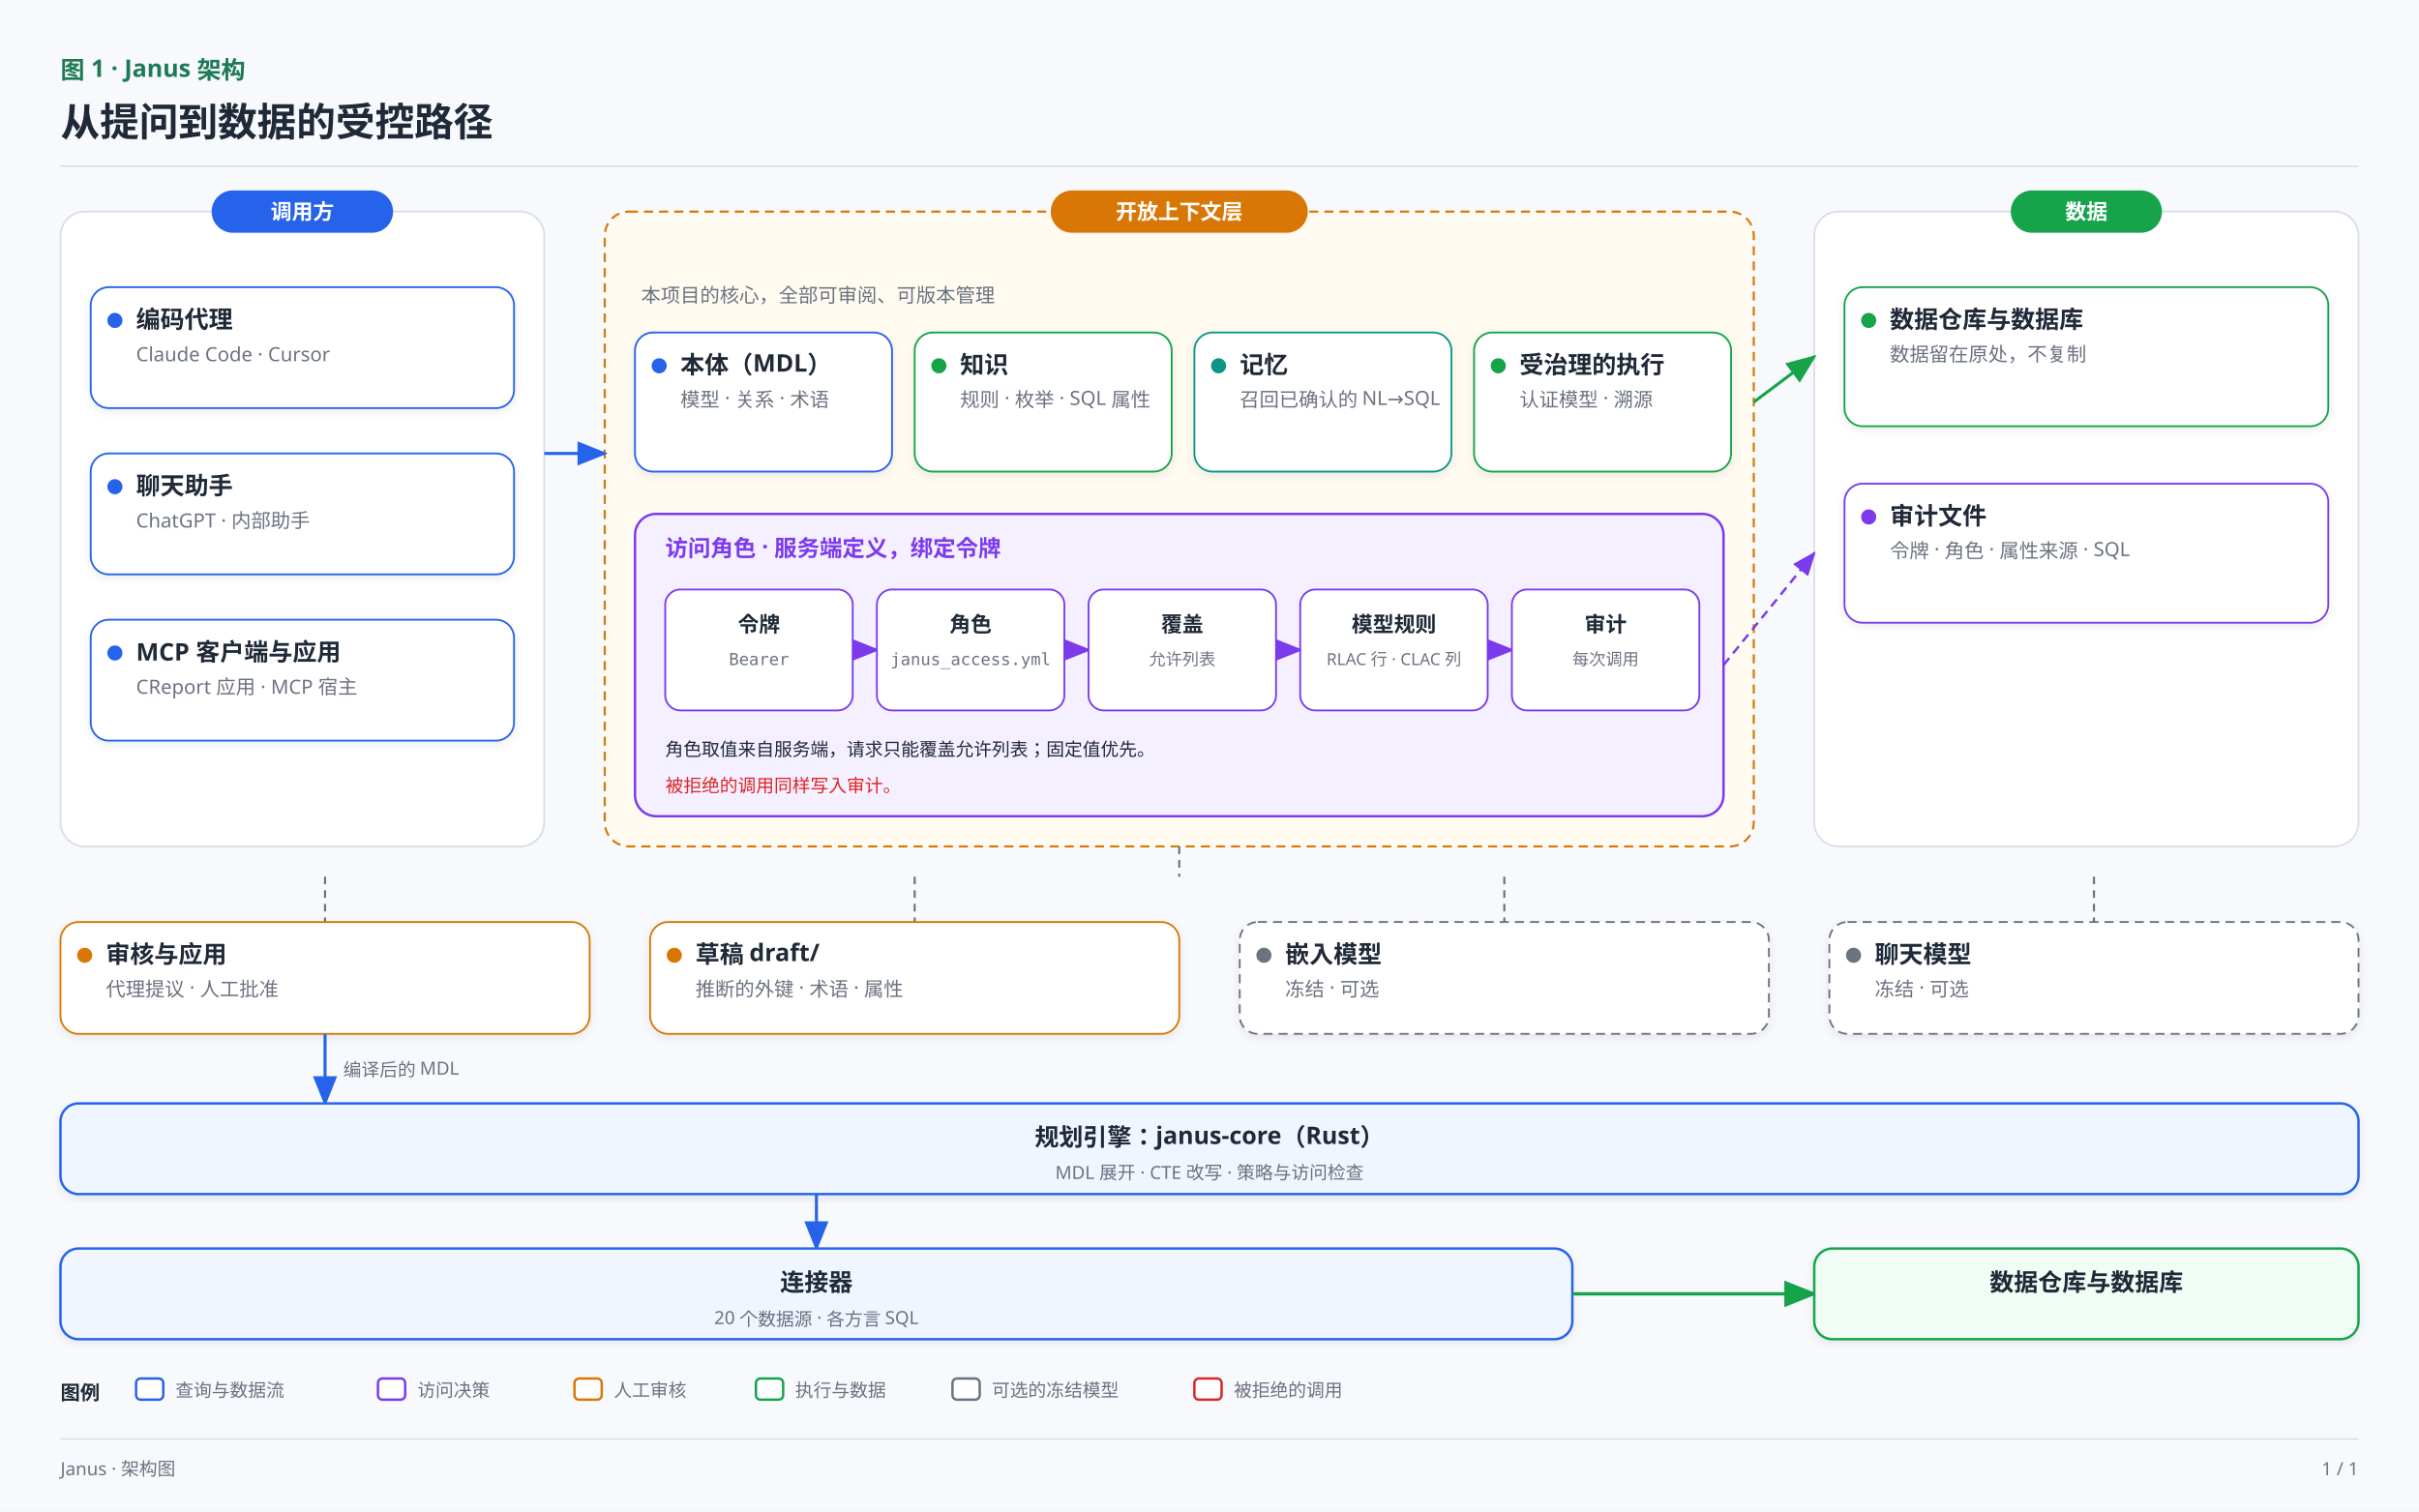
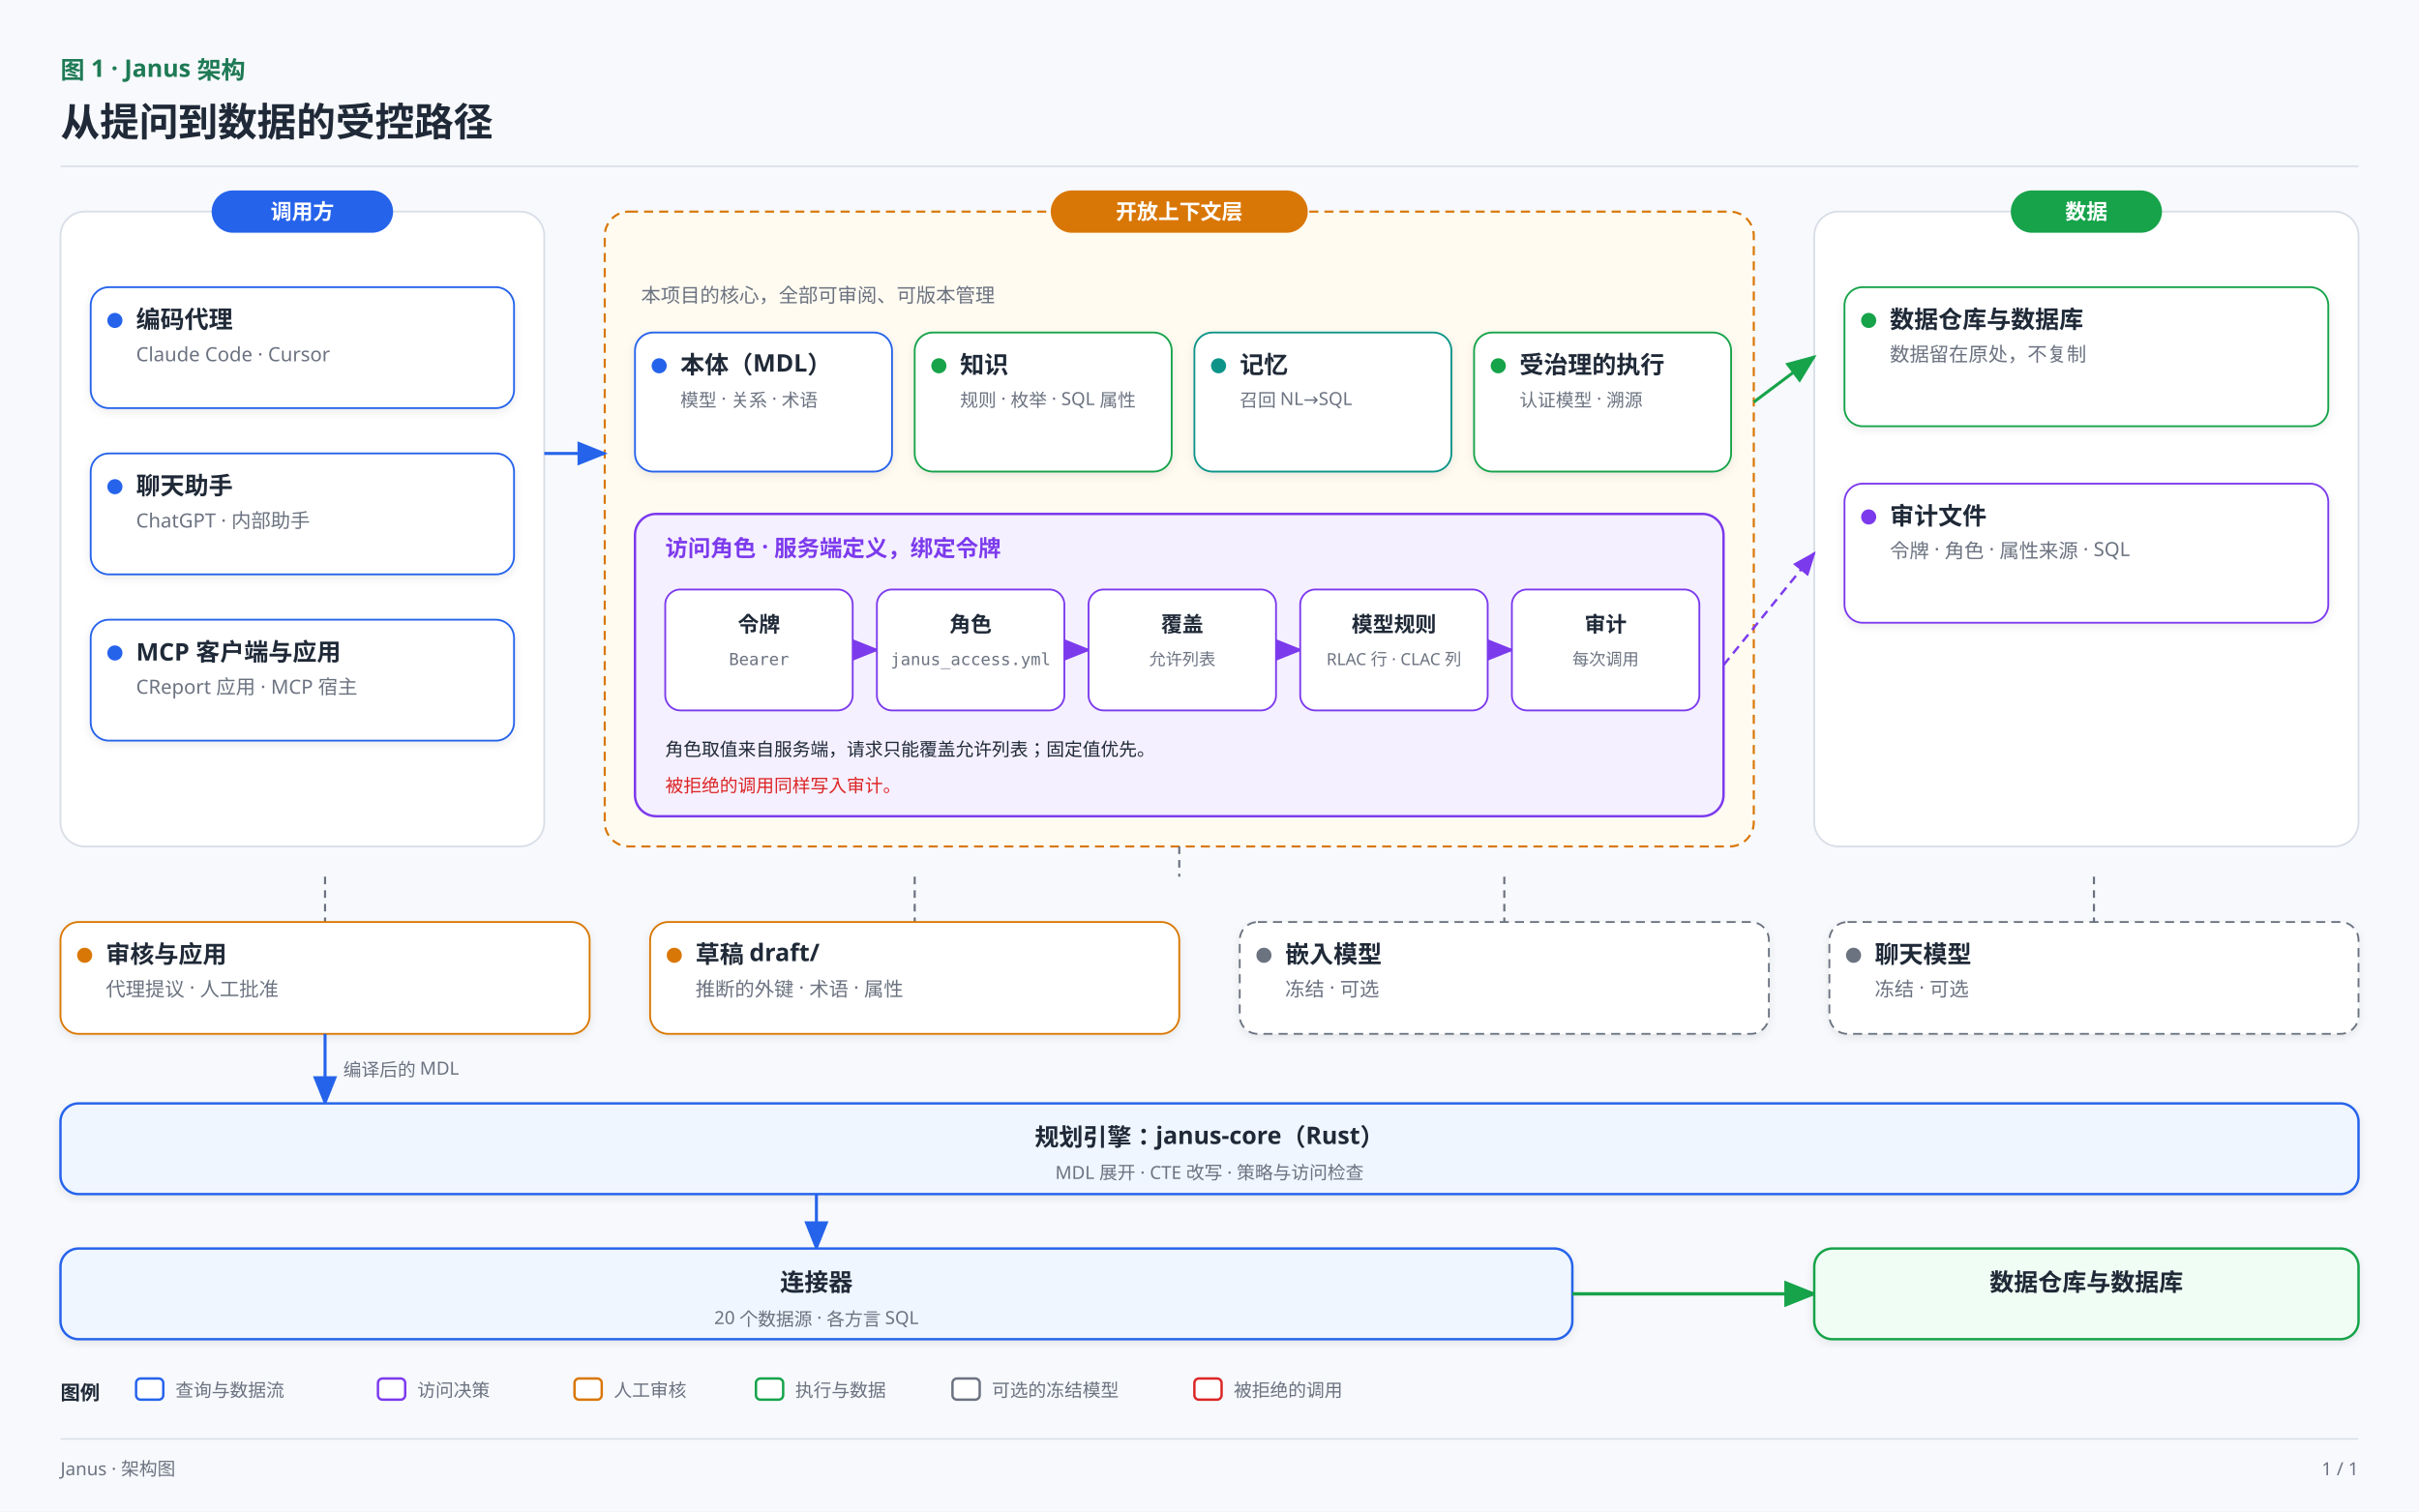
<svg xmlns="http://www.w3.org/2000/svg" width="1600" height="1000" viewBox="0 0 1600 1000">
  <defs>
    <filter id="shadow" x="-5%" y="-5%" width="110%" height="115%">
      <feDropShadow dx="0" dy="2" stdDeviation="3" flood-color="#0f172a" flood-opacity="0.08" />
    </filter>
    <marker id="arr-2563eb" markerWidth="10" markerHeight="8" refX="9" refY="4" orient="auto">
      <polygon points="0 0, 10 4, 0 8" fill="#2563eb" />
    </marker>
    <marker id="arr-7c3aed" markerWidth="10" markerHeight="8" refX="9" refY="4" orient="auto">
      <polygon points="0 0, 10 4, 0 8" fill="#7c3aed" />
    </marker>
    <marker id="arr-dc2626" markerWidth="10" markerHeight="8" refX="9" refY="4" orient="auto">
      <polygon points="0 0, 10 4, 0 8" fill="#dc2626" />
    </marker>
    <marker id="arr-16a34a" markerWidth="10" markerHeight="8" refX="9" refY="4" orient="auto">
      <polygon points="0 0, 10 4, 0 8" fill="#16a34a" />
    </marker>
    <marker id="arr-0d9488" markerWidth="10" markerHeight="8" refX="9" refY="4" orient="auto">
      <polygon points="0 0, 10 4, 0 8" fill="#0d9488" />
    </marker>
    <marker id="arr-d97706" markerWidth="10" markerHeight="8" refX="9" refY="4" orient="auto">
      <polygon points="0 0, 10 4, 0 8" fill="#d97706" />
    </marker>
    <marker id="arr-6b7280" markerWidth="10" markerHeight="8" refX="9" refY="4" orient="auto">
      <polygon points="0 0, 10 4, 0 8" fill="#6b7280" />
    </marker>
  </defs>
  <rect width="1600" height="1000" fill="#f7f9fc" />
  <text x="40" y="52" font-family="'WenQuanYi Zen Hei','Noto Sans SC','PingFang SC','Microsoft YaHei',sans-serif" font-size="16" font-weight="700" fill="#1E7A55" text-anchor="start">图 1 · Janus 架构</text>
  <text x="40" y="90" font-family="'WenQuanYi Zen Hei','Noto Sans SC','PingFang SC','Microsoft YaHei',sans-serif" font-size="26" font-weight="700" fill="#1f2937" text-anchor="start">从提问到数据的受控路径</text>
  <path d="M40,110 L1560,110" fill="none" stroke="#d9dee7" stroke-width="1" />
  <rect x="40" y="140" width="320" height="420" rx="16" fill="#ffffff" stroke="#d9dee7" stroke-width="1.2" />
  <rect x="140.0" y="126" width="120" height="28" rx="14" fill="#2563eb" stroke="#2563eb" stroke-width="0" />
  <text x="200.0" y="145" font-family="'WenQuanYi Zen Hei','Noto Sans SC','PingFang SC','Microsoft YaHei',sans-serif" font-size="14" font-weight="700" fill="#ffffff" text-anchor="middle">调用方</text>
  <rect x="60" y="190" width="280" height="80" rx="12" fill="#ffffff" stroke="#2563eb" stroke-width="1.2" filter="url(#shadow)" />
  <circle cx="76" cy="212" r="5" fill="#2563eb" />
  <text x="90" y="217" font-family="'WenQuanYi Zen Hei','Noto Sans SC','PingFang SC','Microsoft YaHei',sans-serif" font-size="16" font-weight="700" fill="#1f2937" text-anchor="start">编码代理</text>
  <text x="90" y="239" font-family="'WenQuanYi Zen Hei','Noto Sans SC','PingFang SC','Microsoft YaHei',sans-serif" font-size="13" font-weight="400" fill="#6b7280" text-anchor="start">Claude Code · Cursor</text>
  <rect x="60" y="300" width="280" height="80" rx="12" fill="#ffffff" stroke="#2563eb" stroke-width="1.2" filter="url(#shadow)" />
  <circle cx="76" cy="322" r="5" fill="#2563eb" />
  <text x="90" y="327" font-family="'WenQuanYi Zen Hei','Noto Sans SC','PingFang SC','Microsoft YaHei',sans-serif" font-size="16" font-weight="700" fill="#1f2937" text-anchor="start">聊天助手</text>
  <text x="90" y="349" font-family="'WenQuanYi Zen Hei','Noto Sans SC','PingFang SC','Microsoft YaHei',sans-serif" font-size="13" font-weight="400" fill="#6b7280" text-anchor="start">ChatGPT · 内部助手</text>
  <rect x="60" y="410" width="280" height="80" rx="12" fill="#ffffff" stroke="#2563eb" stroke-width="1.2" filter="url(#shadow)" />
  <circle cx="76" cy="432" r="5" fill="#2563eb" />
  <text x="90" y="437" font-family="'WenQuanYi Zen Hei','Noto Sans SC','PingFang SC','Microsoft YaHei',sans-serif" font-size="16" font-weight="700" fill="#1f2937" text-anchor="start">MCP 客户端与应用</text>
  <text x="90" y="459" font-family="'WenQuanYi Zen Hei','Noto Sans SC','PingFang SC','Microsoft YaHei',sans-serif" font-size="13" font-weight="400" fill="#6b7280" text-anchor="start">CReport 应用 · MCP 宿主</text>
  <rect x="400" y="140" width="760" height="420" rx="16" fill="#fffbf1" stroke="#d97706" stroke-width="1.4" stroke-dasharray="6 4" />
  <rect x="695.0" y="126" width="170" height="28" rx="14" fill="#d97706" stroke="#d97706" stroke-width="0" />
  <text x="780.0" y="145" font-family="'WenQuanYi Zen Hei','Noto Sans SC','PingFang SC','Microsoft YaHei',sans-serif" font-size="14" font-weight="700" fill="#ffffff" text-anchor="middle">开放上下文层</text>
  <text x="424" y="200" font-family="'WenQuanYi Zen Hei','Noto Sans SC','PingFang SC','Microsoft YaHei',sans-serif" font-size="13" font-weight="400" fill="#6b7280" text-anchor="start">本项目的核心，全部可审阅、可版本管理</text>
  <rect x="420" y="220" width="170" height="92" rx="12" fill="#ffffff" stroke="#2563eb" stroke-width="1.2" filter="url(#shadow)" />
  <circle cx="436" cy="242" r="5" fill="#2563eb" />
  <text x="450" y="247" font-family="'WenQuanYi Zen Hei','Noto Sans SC','PingFang SC','Microsoft YaHei',sans-serif" font-size="16" font-weight="700" fill="#1f2937" text-anchor="start">本体（MDL）</text>
-   <text x="450" y="269" font-family="'WenQuanYi Zen Hei','Noto Sans SC','PingFang SC','Microsoft YaHei',sans-serif" font-size="13" font-weight="400" fill="#6b7280" text-anchor="start">模型 · 关系 · 术语</text>
+   <text x="450" y="269" font-family="'WenQuanYi Zen Hei','Noto Sans SC','PingFang SC','Microsoft YaHei',sans-serif" font-size="12" font-weight="400" fill="#6b7280" text-anchor="start">模型 · 关系 · 术语</text>
  <rect x="605" y="220" width="170" height="92" rx="12" fill="#ffffff" stroke="#16a34a" stroke-width="1.2" filter="url(#shadow)" />
  <circle cx="621" cy="242" r="5" fill="#16a34a" />
  <text x="635" y="247" font-family="'WenQuanYi Zen Hei','Noto Sans SC','PingFang SC','Microsoft YaHei',sans-serif" font-size="16" font-weight="700" fill="#1f2937" text-anchor="start">知识</text>
-   <text x="635" y="269" font-family="'WenQuanYi Zen Hei','Noto Sans SC','PingFang SC','Microsoft YaHei',sans-serif" font-size="13" font-weight="400" fill="#6b7280" text-anchor="start">规则 · 枚举 · SQL 属性</text>
+   <text x="635" y="269" font-family="'WenQuanYi Zen Hei','Noto Sans SC','PingFang SC','Microsoft YaHei',sans-serif" font-size="12" font-weight="400" fill="#6b7280" text-anchor="start">规则 · 枚举 · SQL 属性</text>
  <rect x="790" y="220" width="170" height="92" rx="12" fill="#ffffff" stroke="#0d9488" stroke-width="1.2" filter="url(#shadow)" />
  <circle cx="806" cy="242" r="5" fill="#0d9488" />
  <text x="820" y="247" font-family="'WenQuanYi Zen Hei','Noto Sans SC','PingFang SC','Microsoft YaHei',sans-serif" font-size="16" font-weight="700" fill="#1f2937" text-anchor="start">记忆</text>
-   <text x="820" y="269" font-family="'WenQuanYi Zen Hei','Noto Sans SC','PingFang SC','Microsoft YaHei',sans-serif" font-size="13" font-weight="400" fill="#6b7280" text-anchor="start">召回已确认的 NL→SQL</text>
+   <text x="820" y="269" font-family="'WenQuanYi Zen Hei','Noto Sans SC','PingFang SC','Microsoft YaHei',sans-serif" font-size="12" font-weight="400" fill="#6b7280" text-anchor="start">召回 NL→SQL</text>
  <rect x="975" y="220" width="170" height="92" rx="12" fill="#ffffff" stroke="#16a34a" stroke-width="1.2" filter="url(#shadow)" />
  <circle cx="991" cy="242" r="5" fill="#16a34a" />
  <text x="1005" y="247" font-family="'WenQuanYi Zen Hei','Noto Sans SC','PingFang SC','Microsoft YaHei',sans-serif" font-size="16" font-weight="700" fill="#1f2937" text-anchor="start">受治理的执行</text>
-   <text x="1005" y="269" font-family="'WenQuanYi Zen Hei','Noto Sans SC','PingFang SC','Microsoft YaHei',sans-serif" font-size="13" font-weight="400" fill="#6b7280" text-anchor="start">认证模型 · 溯源</text>
+   <text x="1005" y="269" font-family="'WenQuanYi Zen Hei','Noto Sans SC','PingFang SC','Microsoft YaHei',sans-serif" font-size="12" font-weight="400" fill="#6b7280" text-anchor="start">认证模型 · 溯源</text>
  <rect x="420" y="340" width="720" height="200" rx="14" fill="#f5f0ff" stroke="#7c3aed" stroke-width="1.6" />
  <text x="440" y="368" font-family="'WenQuanYi Zen Hei','Noto Sans SC','PingFang SC','Microsoft YaHei',sans-serif" font-size="15" font-weight="700" fill="#7c3aed" text-anchor="start">访问角色 · 服务端定义，绑定令牌</text>
  <rect x="440" y="390" width="124" height="80" rx="10" fill="#ffffff" stroke="#7c3aed" stroke-width="1.2" />
  <text x="502.0" y="418" font-family="'WenQuanYi Zen Hei','Noto Sans SC','PingFang SC','Microsoft YaHei',sans-serif" font-size="14" font-weight="700" fill="#1f2937" text-anchor="middle">令牌</text>
  <text x="502.0" y="440" font-family="'DejaVu Sans Mono','WenQuanYi Zen Hei',monospace" font-size="11" font-weight="400" fill="#6b7280" text-anchor="middle">Bearer</text>
  <path d="M564,430 L580,430" fill="none" stroke="#7c3aed" stroke-width="1.8" marker-end="url(#arr-7c3aed)" />
  <rect x="580" y="390" width="124" height="80" rx="10" fill="#ffffff" stroke="#7c3aed" stroke-width="1.2" />
  <text x="642.0" y="418" font-family="'WenQuanYi Zen Hei','Noto Sans SC','PingFang SC','Microsoft YaHei',sans-serif" font-size="14" font-weight="700" fill="#1f2937" text-anchor="middle">角色</text>
  <text x="642.0" y="440" font-family="'DejaVu Sans Mono','WenQuanYi Zen Hei',monospace" font-size="11" font-weight="400" fill="#6b7280" text-anchor="middle">janus_access.yml</text>
  <path d="M704,430 L720,430" fill="none" stroke="#7c3aed" stroke-width="1.8" marker-end="url(#arr-7c3aed)" />
  <rect x="720" y="390" width="124" height="80" rx="10" fill="#ffffff" stroke="#7c3aed" stroke-width="1.2" />
  <text x="782.0" y="418" font-family="'WenQuanYi Zen Hei','Noto Sans SC','PingFang SC','Microsoft YaHei',sans-serif" font-size="14" font-weight="700" fill="#1f2937" text-anchor="middle">覆盖</text>
  <text x="782.0" y="440" font-family="'WenQuanYi Zen Hei','Noto Sans SC','PingFang SC','Microsoft YaHei',sans-serif" font-size="11" font-weight="400" fill="#6b7280" text-anchor="middle">允许列表</text>
  <path d="M844,430 L860,430" fill="none" stroke="#7c3aed" stroke-width="1.8" marker-end="url(#arr-7c3aed)" />
  <rect x="860" y="390" width="124" height="80" rx="10" fill="#ffffff" stroke="#7c3aed" stroke-width="1.2" />
  <text x="922.0" y="418" font-family="'WenQuanYi Zen Hei','Noto Sans SC','PingFang SC','Microsoft YaHei',sans-serif" font-size="14" font-weight="700" fill="#1f2937" text-anchor="middle">模型规则</text>
  <text x="922.0" y="440" font-family="'WenQuanYi Zen Hei','Noto Sans SC','PingFang SC','Microsoft YaHei',sans-serif" font-size="11" font-weight="400" fill="#6b7280" text-anchor="middle">RLAC 行 · CLAC 列</text>
  <path d="M984,430 L1000,430" fill="none" stroke="#7c3aed" stroke-width="1.8" marker-end="url(#arr-7c3aed)" />
  <rect x="1000" y="390" width="124" height="80" rx="10" fill="#ffffff" stroke="#7c3aed" stroke-width="1.2" />
  <text x="1062.0" y="418" font-family="'WenQuanYi Zen Hei','Noto Sans SC','PingFang SC','Microsoft YaHei',sans-serif" font-size="14" font-weight="700" fill="#1f2937" text-anchor="middle">审计</text>
  <text x="1062.0" y="440" font-family="'WenQuanYi Zen Hei','Noto Sans SC','PingFang SC','Microsoft YaHei',sans-serif" font-size="11" font-weight="400" fill="#6b7280" text-anchor="middle">每次调用</text>
  <text x="440" y="500" font-family="'WenQuanYi Zen Hei','Noto Sans SC','PingFang SC','Microsoft YaHei',sans-serif" font-size="12" font-weight="400" fill="#1f2937" text-anchor="start">角色取值来自服务端，请求只能覆盖允许列表；固定值优先。</text>
  <text x="440" y="524" font-family="'WenQuanYi Zen Hei','Noto Sans SC','PingFang SC','Microsoft YaHei',sans-serif" font-size="12" font-weight="400" fill="#dc2626" text-anchor="start">被拒绝的调用同样写入审计。</text>
  <rect x="1200" y="140" width="360" height="420" rx="16" fill="#ffffff" stroke="#d9dee7" stroke-width="1.2" />
  <rect x="1330.0" y="126" width="100" height="28" rx="14" fill="#16a34a" stroke="#16a34a" stroke-width="0" />
  <text x="1380.0" y="145" font-family="'WenQuanYi Zen Hei','Noto Sans SC','PingFang SC','Microsoft YaHei',sans-serif" font-size="14" font-weight="700" fill="#ffffff" text-anchor="middle">数据</text>
  <rect x="1220" y="190" width="320" height="92" rx="12" fill="#ffffff" stroke="#16a34a" stroke-width="1.2" filter="url(#shadow)" />
  <circle cx="1236" cy="212" r="5" fill="#16a34a" />
  <text x="1250" y="217" font-family="'WenQuanYi Zen Hei','Noto Sans SC','PingFang SC','Microsoft YaHei',sans-serif" font-size="16" font-weight="700" fill="#1f2937" text-anchor="start">数据仓库与数据库</text>
  <text x="1250" y="239" font-family="'WenQuanYi Zen Hei','Noto Sans SC','PingFang SC','Microsoft YaHei',sans-serif" font-size="13" font-weight="400" fill="#6b7280" text-anchor="start">数据留在原处，不复制</text>
  <rect x="1220" y="320" width="320" height="92" rx="12" fill="#ffffff" stroke="#7c3aed" stroke-width="1.2" filter="url(#shadow)" />
  <circle cx="1236" cy="342" r="5" fill="#7c3aed" />
  <text x="1250" y="347" font-family="'WenQuanYi Zen Hei','Noto Sans SC','PingFang SC','Microsoft YaHei',sans-serif" font-size="16" font-weight="700" fill="#1f2937" text-anchor="start">审计文件</text>
  <text x="1250" y="369" font-family="'WenQuanYi Zen Hei','Noto Sans SC','PingFang SC','Microsoft YaHei',sans-serif" font-size="13" font-weight="400" fill="#6b7280" text-anchor="start">令牌 · 角色 · 属性来源 · SQL</text>
  <path d="M360,300 L400,300" fill="none" stroke="#2563eb" stroke-width="2" marker-end="url(#arr-2563eb)" />
  <path d="M1160,266 L1200,236" fill="none" stroke="#16a34a" stroke-width="2" marker-end="url(#arr-16a34a)" />
  <path d="M1140,440 L1200,366" fill="none" stroke="#7c3aed" stroke-width="1.6" stroke-dasharray="6 4" marker-end="url(#arr-7c3aed)" />
  <path d="M780.0,560 L780.0,580" fill="none" stroke="#6b7280" stroke-width="1.4" stroke-dasharray="5 4" />
  <path d="M215.0,580 L215.0,610" fill="none" stroke="#6b7280" stroke-width="1.4" stroke-dasharray="5 4" />
  <rect x="40" y="610" width="350" height="74" rx="12" fill="#ffffff" stroke="#d97706" stroke-width="1.2" filter="url(#shadow)" />
  <circle cx="56" cy="632" r="5" fill="#d97706" />
  <text x="70" y="637" font-family="'WenQuanYi Zen Hei','Noto Sans SC','PingFang SC','Microsoft YaHei',sans-serif" font-size="16" font-weight="700" fill="#1f2937" text-anchor="start">审核与应用</text>
  <text x="70" y="659" font-family="'WenQuanYi Zen Hei','Noto Sans SC','PingFang SC','Microsoft YaHei',sans-serif" font-size="13" font-weight="400" fill="#6b7280" text-anchor="start">代理提议 · 人工批准</text>
  <path d="M605.0,580 L605.0,610" fill="none" stroke="#6b7280" stroke-width="1.4" stroke-dasharray="5 4" />
  <rect x="430" y="610" width="350" height="74" rx="12" fill="#ffffff" stroke="#d97706" stroke-width="1.2" filter="url(#shadow)" />
  <circle cx="446" cy="632" r="5" fill="#d97706" />
  <text x="460" y="637" font-family="'WenQuanYi Zen Hei','Noto Sans SC','PingFang SC','Microsoft YaHei',sans-serif" font-size="16" font-weight="700" fill="#1f2937" text-anchor="start">草稿 draft/</text>
  <text x="460" y="659" font-family="'WenQuanYi Zen Hei','Noto Sans SC','PingFang SC','Microsoft YaHei',sans-serif" font-size="13" font-weight="400" fill="#6b7280" text-anchor="start">推断的外键 · 术语 · 属性</text>
  <path d="M995.0,580 L995.0,610" fill="none" stroke="#6b7280" stroke-width="1.4" stroke-dasharray="5 4" />
  <rect x="820" y="610" width="350" height="74" rx="12" fill="#ffffff" stroke="#6b7280" stroke-width="1.2" stroke-dasharray="6 4" filter="url(#shadow)" />
  <circle cx="836" cy="632" r="5" fill="#6b7280" />
  <text x="850" y="637" font-family="'WenQuanYi Zen Hei','Noto Sans SC','PingFang SC','Microsoft YaHei',sans-serif" font-size="16" font-weight="700" fill="#1f2937" text-anchor="start">嵌入模型</text>
  <text x="850" y="659" font-family="'WenQuanYi Zen Hei','Noto Sans SC','PingFang SC','Microsoft YaHei',sans-serif" font-size="13" font-weight="400" fill="#6b7280" text-anchor="start">冻结 · 可选</text>
  <path d="M1385.0,580 L1385.0,610" fill="none" stroke="#6b7280" stroke-width="1.4" stroke-dasharray="5 4" />
  <rect x="1210" y="610" width="350" height="74" rx="12" fill="#ffffff" stroke="#6b7280" stroke-width="1.2" stroke-dasharray="6 4" filter="url(#shadow)" />
  <circle cx="1226" cy="632" r="5" fill="#6b7280" />
  <text x="1240" y="637" font-family="'WenQuanYi Zen Hei','Noto Sans SC','PingFang SC','Microsoft YaHei',sans-serif" font-size="16" font-weight="700" fill="#1f2937" text-anchor="start">聊天模型</text>
  <text x="1240" y="659" font-family="'WenQuanYi Zen Hei','Noto Sans SC','PingFang SC','Microsoft YaHei',sans-serif" font-size="13" font-weight="400" fill="#6b7280" text-anchor="start">冻结 · 可选</text>
  <path d="M215.0,684 L215.0,730" fill="none" stroke="#2563eb" stroke-width="2" marker-end="url(#arr-2563eb)" />
  <text x="227.0" y="712" font-family="'WenQuanYi Zen Hei','Noto Sans SC','PingFang SC','Microsoft YaHei',sans-serif" font-size="12" font-weight="400" fill="#6b7280" text-anchor="start">编译后的 MDL</text>
  <rect x="40" y="730" width="1520" height="60" rx="12" fill="#eff6ff" stroke="#2563eb" stroke-width="1.6" filter="url(#shadow)" />
  <text x="800" y="758" font-family="'WenQuanYi Zen Hei','Noto Sans SC','PingFang SC','Microsoft YaHei',sans-serif" font-size="16" font-weight="700" fill="#1f2937" text-anchor="middle">规划引擎：janus-core（Rust）</text>
  <text x="800" y="780" font-family="'WenQuanYi Zen Hei','Noto Sans SC','PingFang SC','Microsoft YaHei',sans-serif" font-size="12" font-weight="400" fill="#6b7280" text-anchor="middle">MDL 展开 · CTE 改写 · 策略与访问检查</text>
  <path d="M540,790 L540,826" fill="none" stroke="#2563eb" stroke-width="2" marker-end="url(#arr-2563eb)" />
  <rect x="40" y="826" width="1000" height="60" rx="12" fill="#eff6ff" stroke="#2563eb" stroke-width="1.6" filter="url(#shadow)" />
  <text x="540" y="854" font-family="'WenQuanYi Zen Hei','Noto Sans SC','PingFang SC','Microsoft YaHei',sans-serif" font-size="16" font-weight="700" fill="#1f2937" text-anchor="middle">连接器</text>
  <text x="540" y="876" font-family="'WenQuanYi Zen Hei','Noto Sans SC','PingFang SC','Microsoft YaHei',sans-serif" font-size="12" font-weight="400" fill="#6b7280" text-anchor="middle">20 个数据源 · 各方言 SQL</text>
  <path d="M1040,856 L1200,856" fill="none" stroke="#16a34a" stroke-width="2.2" marker-end="url(#arr-16a34a)" />
  <rect x="1200" y="826" width="360" height="60" rx="12" fill="#f0fdf4" stroke="#16a34a" stroke-width="1.6" filter="url(#shadow)" />
  <text x="1380" y="854" font-family="'WenQuanYi Zen Hei','Noto Sans SC','PingFang SC','Microsoft YaHei',sans-serif" font-size="16" font-weight="700" fill="#1f2937" text-anchor="middle">数据仓库与数据库</text>
  <text x="40" y="926" font-family="'WenQuanYi Zen Hei','Noto Sans SC','PingFang SC','Microsoft YaHei',sans-serif" font-size="13" font-weight="700" fill="#1f2937" text-anchor="start">图例</text>
  <rect x="90" y="912" width="18" height="14" rx="3" fill="#ffffff" stroke="#2563eb" stroke-width="1.6" />
  <text x="116" y="924" font-family="'WenQuanYi Zen Hei','Noto Sans SC','PingFang SC','Microsoft YaHei',sans-serif" font-size="12" font-weight="400" fill="#6b7280" text-anchor="start">查询与数据流</text>
  <rect x="250" y="912" width="18" height="14" rx="3" fill="#ffffff" stroke="#7c3aed" stroke-width="1.6" />
  <text x="276" y="924" font-family="'WenQuanYi Zen Hei','Noto Sans SC','PingFang SC','Microsoft YaHei',sans-serif" font-size="12" font-weight="400" fill="#6b7280" text-anchor="start">访问决策</text>
  <rect x="380" y="912" width="18" height="14" rx="3" fill="#ffffff" stroke="#d97706" stroke-width="1.6" />
  <text x="406" y="924" font-family="'WenQuanYi Zen Hei','Noto Sans SC','PingFang SC','Microsoft YaHei',sans-serif" font-size="12" font-weight="400" fill="#6b7280" text-anchor="start">人工审核</text>
  <rect x="500" y="912" width="18" height="14" rx="3" fill="#ffffff" stroke="#16a34a" stroke-width="1.6" />
  <text x="526" y="924" font-family="'WenQuanYi Zen Hei','Noto Sans SC','PingFang SC','Microsoft YaHei',sans-serif" font-size="12" font-weight="400" fill="#6b7280" text-anchor="start">执行与数据</text>
  <rect x="630" y="912" width="18" height="14" rx="3" fill="#ffffff" stroke="#6b7280" stroke-width="1.6" />
  <text x="656" y="924" font-family="'WenQuanYi Zen Hei','Noto Sans SC','PingFang SC','Microsoft YaHei',sans-serif" font-size="12" font-weight="400" fill="#6b7280" text-anchor="start">可选的冻结模型</text>
  <rect x="790" y="912" width="18" height="14" rx="3" fill="#ffffff" stroke="#dc2626" stroke-width="1.6" />
  <text x="816" y="924" font-family="'WenQuanYi Zen Hei','Noto Sans SC','PingFang SC','Microsoft YaHei',sans-serif" font-size="12" font-weight="400" fill="#6b7280" text-anchor="start">被拒绝的调用</text>
  <path d="M40,952 L1560,952" fill="none" stroke="#d9dee7" stroke-width="1" />
  <text x="40" y="976" font-family="'WenQuanYi Zen Hei','Noto Sans SC','PingFang SC','Microsoft YaHei',sans-serif" font-size="12" font-weight="400" fill="#6b7280" text-anchor="start">Janus · 架构图</text>
  <text x="1560" y="976" font-family="'WenQuanYi Zen Hei','Noto Sans SC','PingFang SC','Microsoft YaHei',sans-serif" font-size="12" font-weight="400" fill="#6b7280" text-anchor="end">1 / 1</text>
</svg>
